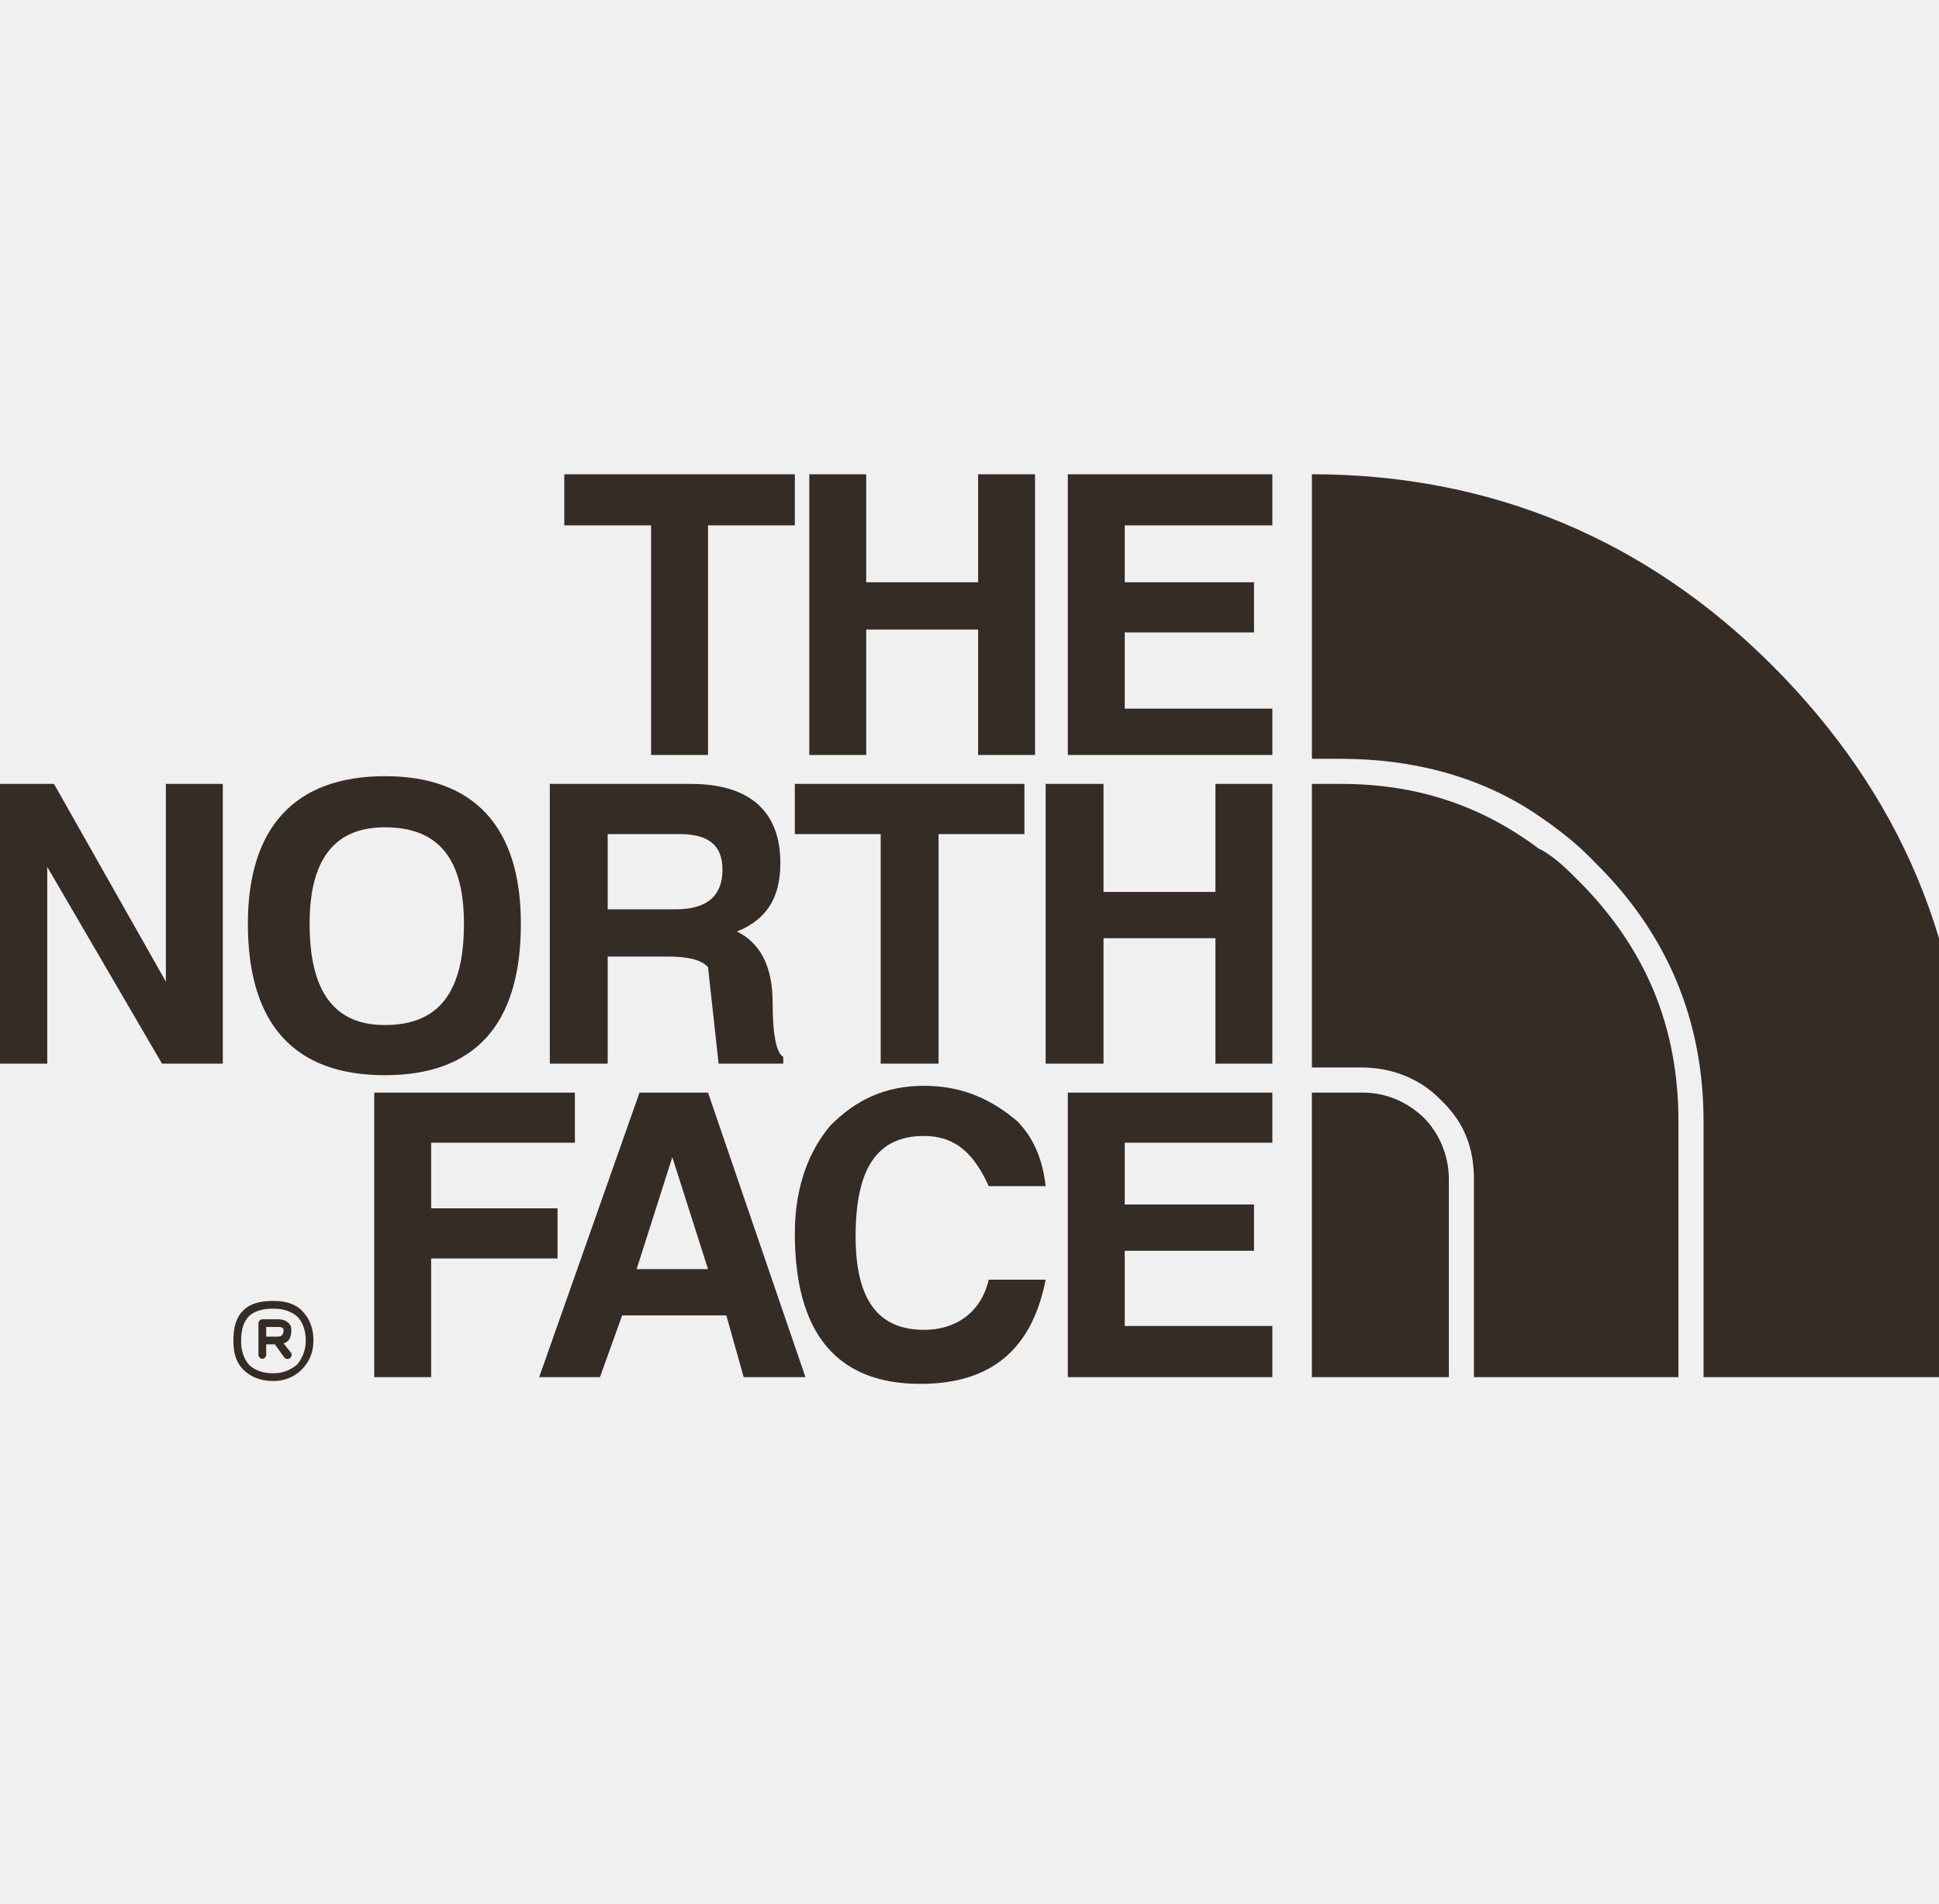
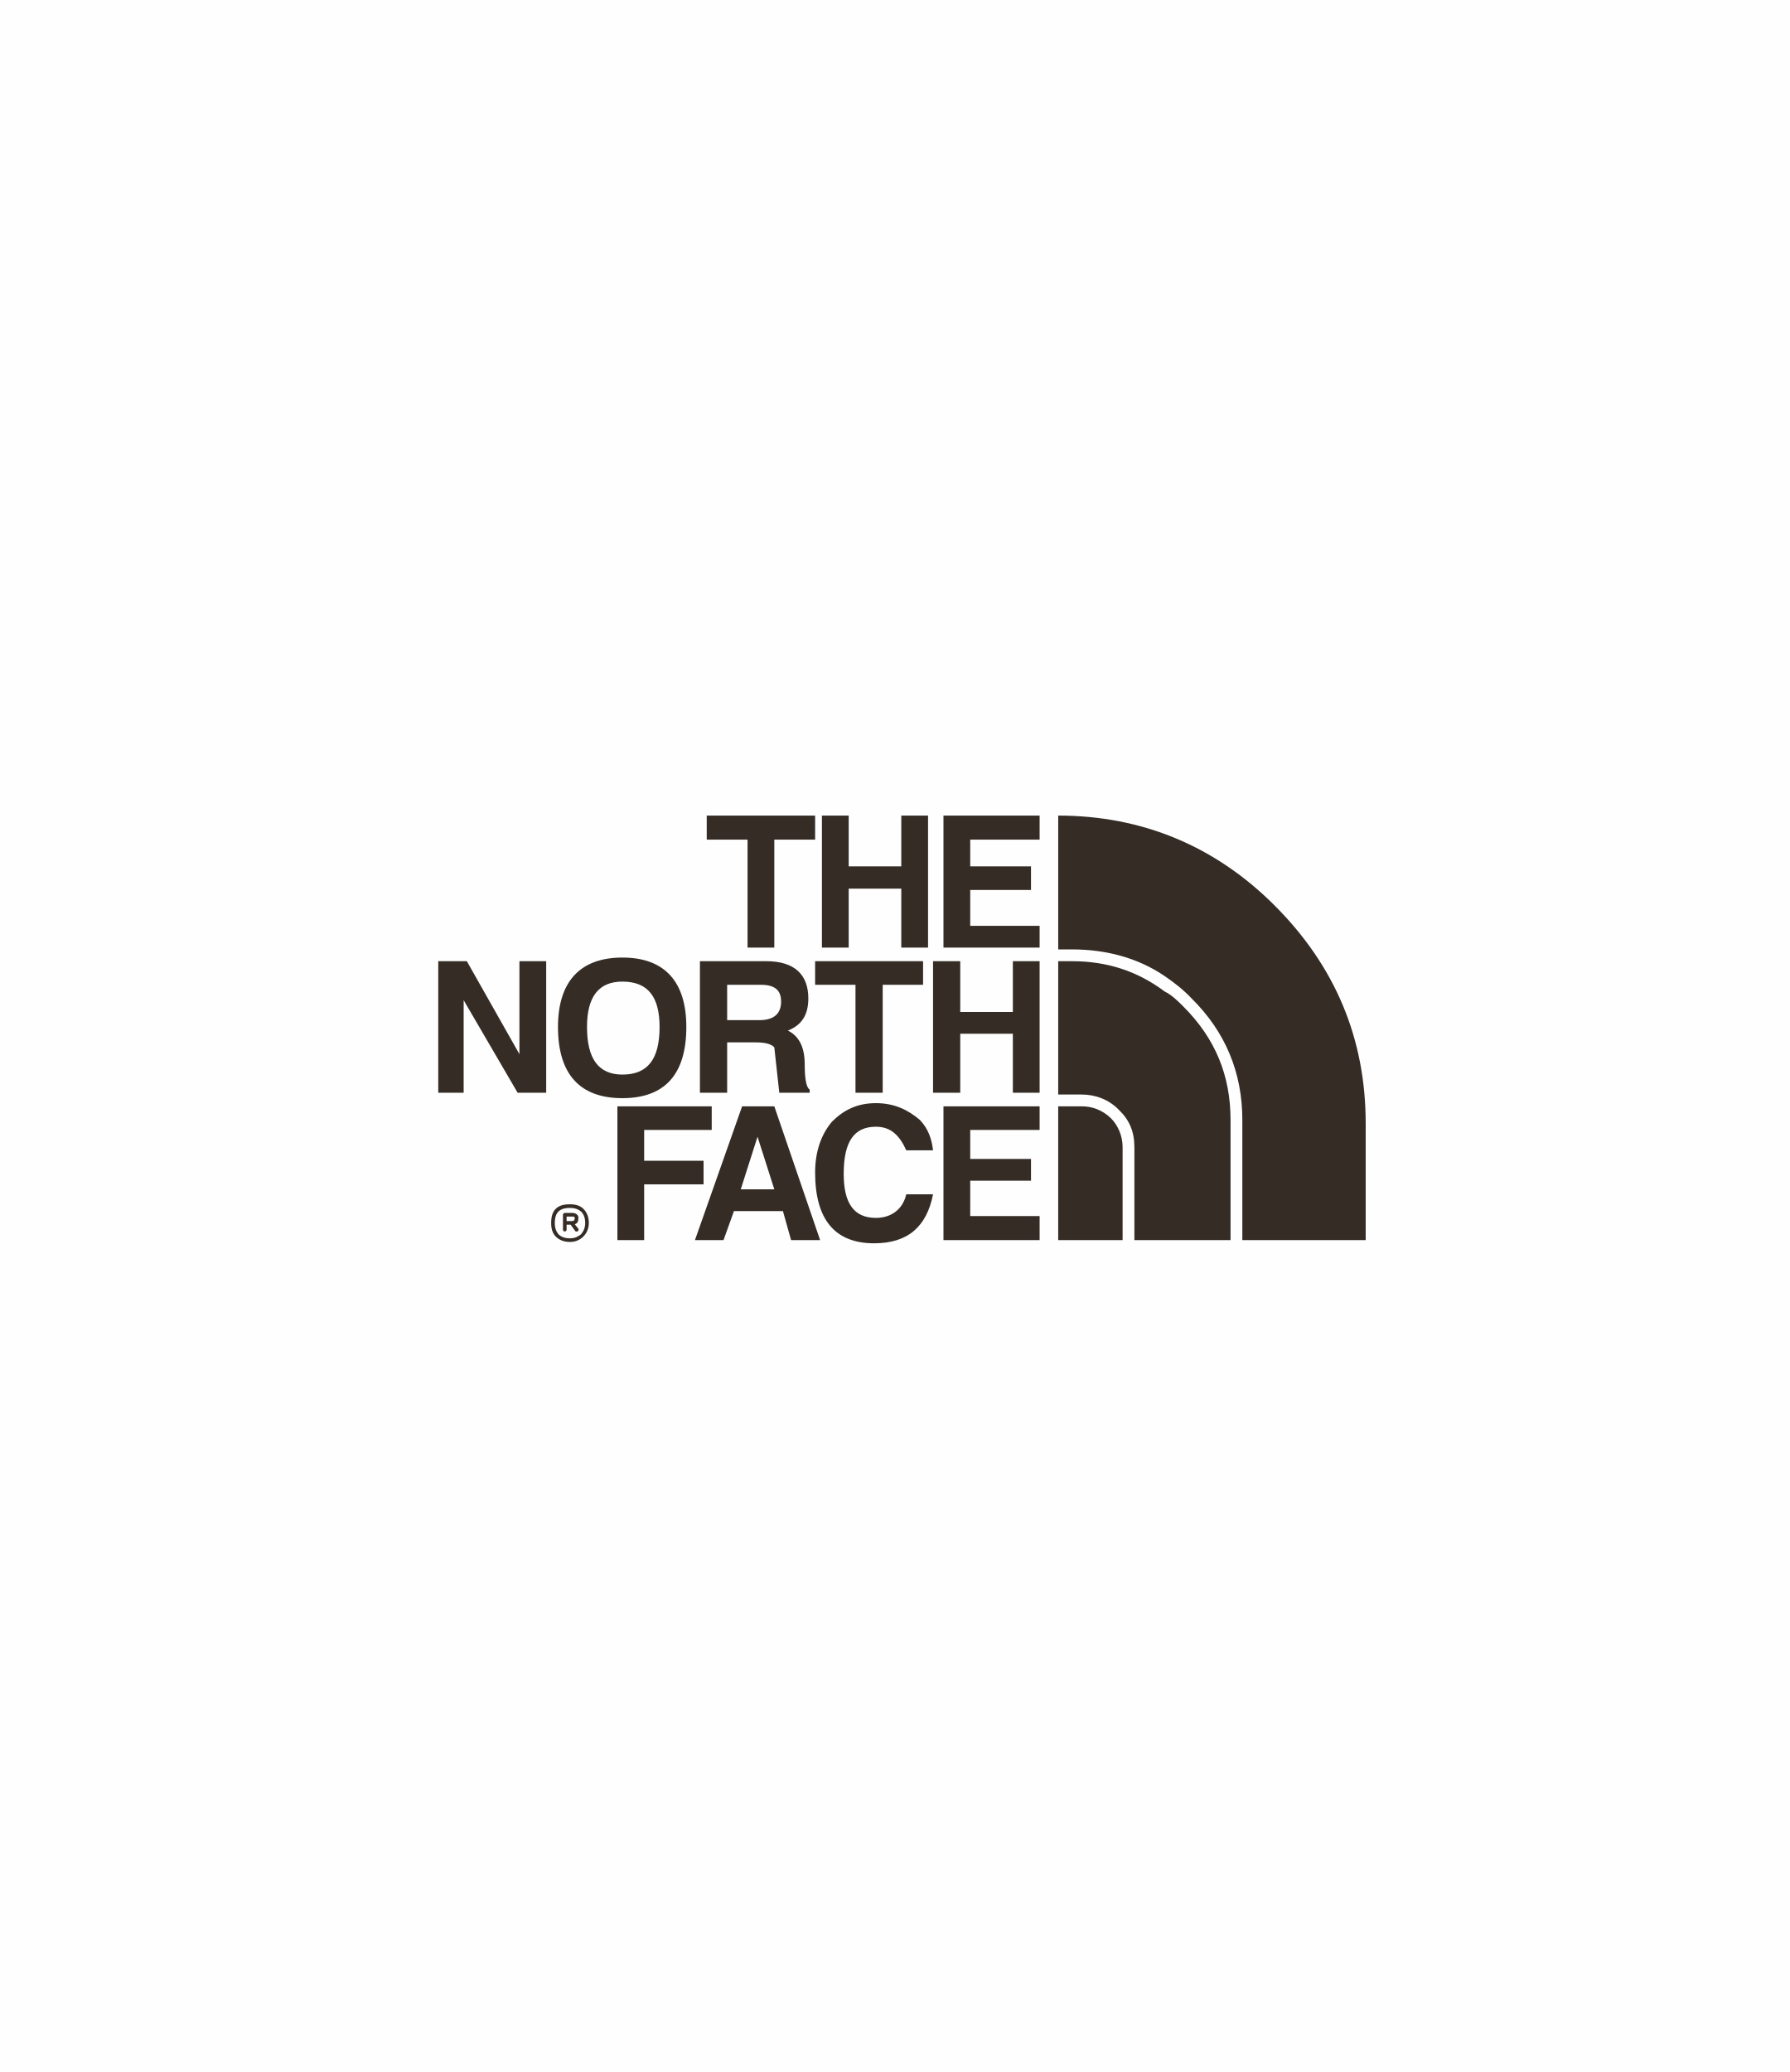
- <svg xmlns="http://www.w3.org/2000/svg" fill="none" viewBox="0 0 220 216">
-   <g clip-path="url(#a)">
-     <path fill-rule="evenodd" clip-rule="evenodd" d="M144.362 59.613v-5.8h-23.207v31.85h23.207v-5.254h-16.749v-8.647h14.668v-5.691h-14.668v-6.458h16.749Zm-6.458 29.333v12.259h-12.699V88.946h-6.564v31.743h6.564v-14.231h12.699v14.231h6.458V88.946h-6.458Zm6.458 40.714v-5.688h-23.207v32.285h23.207v-5.798h-16.749v-8.539h14.668v-5.252h-14.668v-7.008h16.749Zm-26.927-75.847h-6.457V66.07H98.281V53.813h-6.457v31.85h6.457V71.434h12.697v14.229h6.457v-31.85Zm-53.412 0v5.8h9.851v26.05h6.458v-26.05h9.85v-5.8H64.023ZM43.666 88.07c-10.18 0-15.542 5.8-15.542 16.746 0 11.492 5.363 17.183 15.542 17.183 10.178 0 15.432-5.691 15.432-17.183 0-10.945-5.254-16.746-15.432-16.746Zm-8.538 16.746c0-7.334 2.846-10.945 8.538-10.945 6.129 0 8.975 3.611 8.975 10.945 0 7.772-2.846 11.492-8.975 11.492-5.692 0-8.538-3.72-8.538-11.492ZM18.82 88.947v22.437L6.124 88.946H-.771v31.743h6.129v-22.33l13.024 22.33h6.896V88.946H18.82Zm30.1 48.158v-7.445h16.307v-5.688H42.462v32.285h6.457v-13.461h14.338v-5.691H48.92Zm67.313-42.467v-5.692h-26.05v5.692h9.74v26.051h6.567V94.638h9.743Zm-40.389 13.901c2.08 0 3.721.327 4.488 1.203l1.204 10.947h7.333v-.767c-.766-.439-1.204-2.408-1.204-6.13 0-4.486-1.642-6.896-4.05-8.1 3.284-1.313 4.925-3.721 4.925-7.77 0-5.692-3.283-8.976-10.178-8.976h-15.98v31.743h6.567v-12.15h6.895Zm-6.895-5.364v-8.537h8.1c3.283 0 4.924 1.204 4.924 4.05 0 2.845-1.641 4.487-5.253 4.487h-7.771Zm11.383 20.797H72.56l-11.383 32.285h6.895l2.518-7.003h11.82l1.97 7.003h7.005l-11.054-32.285Zm-4.05 7.33 4.05 12.7h-8.1l4.05-12.7Zm35.901 3.284h6.458c-.33-2.844-1.206-5.252-3.177-7.333-2.844-2.408-6.128-4.05-10.615-4.05-4.488 0-7.771 1.642-10.617 4.489-2.408 2.844-4.05 6.894-4.05 12.258 0 11.383 4.816 17.072 14.229 17.072 8.209 0 12.695-4.05 14.23-11.82h-6.458c-.875 3.72-3.723 5.692-7.334 5.692-5.364 0-7.771-3.61-7.771-10.617 0-7.66 2.407-11.383 7.771-11.383 3.611 0 5.693 2.081 7.334 5.692Zm-81.214 21.235h.11-.11Zm.11 0c1.094 0 1.97-.44 2.628-.985a4.13 4.13 0 0 0 .984-2.735c0-1.315-.438-2.191-.984-2.738-.657-.546-1.532-.875-2.628-.875h-.11c-1.313 0-2.189.329-2.736.875-.546.546-.876 1.423-.876 2.738v.106c0 1.096.329 1.972.876 2.629.547.545 1.424.985 2.736.985h.11Zm-.11.875c-1.532 0-2.627-.545-3.393-1.315-.766-.766-1.094-1.859-1.094-3.174v-.106c0-1.535.328-2.628 1.094-3.393.766-.766 1.861-1.096 3.393-1.096h.11c1.313 0 2.408.33 3.174 1.096s1.313 1.859 1.313 3.393c0 1.423-.547 2.514-1.313 3.28a4.429 4.429 0 0 1-3.174 1.315h-.11Zm.438-5.034h.11c.437 0 .656-.221.656-.767v-.109s-.11 0-.11-.109c-.109-.11-.328-.11-.656-.11h-1.204v1.096h1.204v-.001Zm.766.766.876 1.096c.11.217 0 .436-.11.546-.218.22-.547.109-.656 0l-1.095-1.533h-.985v1.203c0 .22-.219.439-.438.439s-.438-.22-.438-.439v-3.611c0-.22.22-.436.438-.436h1.752c.437 0 .875.106 1.094.327.11.109.219.109.219.22.219.221.219.437.219.657 0 .874-.22 1.31-.876 1.531Zm116.675-98.615c20.359 0 37.979 7.442 52.208 21.67 14.666 14.667 22.001 32.179 22.001 52.645v28.129h-29.771v-29.004c0-11.38-4.049-21.232-12.258-29.332-1.972-2.08-4.05-3.721-6.458-5.363-6.567-4.487-14.338-6.458-22.437-6.458h-3.284V53.813h-.001Zm41.59 102.444h-23.204V133.82c0-3.72-1.202-6.567-3.72-8.975-2.408-2.515-5.691-3.72-8.975-3.72h-5.691V88.946h3.283c8.536 0 15.869 2.408 22.438 7.333 1.642.767 3.283 2.408 4.486 3.612 7.772 7.773 11.383 16.748 11.383 27.363v29.003Zm-26.048 0h-15.544v-32.285h5.693c2.518 0 4.926.873 7.004 2.844 1.641 1.642 2.847 4.159 2.847 7.004v22.437Z" fill="#342C25" />
-   </g>
-   <defs>
-     <clipPath id="a">
-       <path fill="#fff" d="M0 0h220v216H0z" />
-     </clipPath>
-   </defs>
+ <svg xmlns="http://www.w3.org/2000/svg" width="432" height="500" viewBox="0 0 432 500" fill="none">
+   <rect width="432" height="500" fill="#FEFEFE" />
+   <path fill-rule="evenodd" clip-rule="evenodd" d="M250.903 202.613V196.812H227.696V228.663H250.903V223.409H234.154V214.762H248.822V209.071H234.154V202.613H250.903ZM244.445 231.946V244.205H231.746V231.946H225.182V263.689H231.746V249.458H244.445V263.689H250.903V231.946H244.445ZM250.903 272.66V266.972H227.696V299.257H250.903V293.459H234.154V284.92H248.822V279.668H234.154V272.66H250.903V272.66ZM223.976 196.812H217.519V209.071H204.823V196.812H198.365V228.663H204.823V214.434H217.519V228.663H223.976V196.812ZM170.564 196.812V202.613H180.415V228.663H186.873V202.613H196.723V196.812H170.564ZM150.207 231.071C140.028 231.071 134.665 236.872 134.665 247.817C134.665 259.309 140.028 265 150.207 265C160.386 265 165.639 259.309 165.639 247.817C165.639 236.872 160.386 231.071 150.207 231.071V231.071ZM141.669 247.817C141.669 240.483 144.515 236.872 150.207 236.872C156.336 236.872 159.182 240.483 159.182 247.817C159.182 255.589 156.336 259.309 150.207 259.309C144.515 259.309 141.669 255.589 141.669 247.817V247.817ZM125.361 231.946V254.384L112.665 231.946H105.77V263.689H111.899V241.359L124.923 263.689H131.819V231.946H125.361ZM155.46 280.105V272.66H171.768V266.972H149.003V299.257H155.46V285.796H169.798V280.105H155.46ZM222.774 237.638V231.946H196.723V237.638H206.464V263.689H213.031V237.638H222.774ZM182.385 251.539C184.465 251.539 186.106 251.866 186.873 252.742L188.077 263.689H195.41V262.922C194.644 262.483 194.206 260.514 194.206 256.792C194.206 252.306 192.564 249.896 190.156 248.692C193.44 247.379 195.081 244.971 195.081 240.921C195.081 235.23 191.798 231.946 184.902 231.946H168.923V263.689H175.49V251.539H182.385V251.539ZM175.49 246.175V237.638H183.589C186.873 237.638 188.514 238.842 188.514 241.687C188.514 244.533 186.873 246.175 183.261 246.175H175.49ZM186.873 266.972H179.102L167.719 299.257H174.614L177.131 292.254H188.952L190.922 299.257H197.927L186.873 266.972V266.972ZM182.823 274.302L186.873 287.002H178.773L182.823 274.302ZM218.724 277.586H225.182C224.852 274.742 223.976 272.334 222.005 270.253C219.161 267.845 215.877 266.203 211.39 266.203C206.902 266.203 203.619 267.845 200.773 270.692C198.365 273.536 196.723 277.586 196.723 282.95C196.723 294.333 201.539 300.022 210.952 300.022C219.161 300.022 223.647 295.972 225.182 288.202H218.724C217.849 291.922 215.001 293.894 211.39 293.894C206.027 293.894 203.619 290.284 203.619 283.277C203.619 275.617 206.027 271.894 211.39 271.894C215.001 271.894 217.083 273.975 218.724 277.586V277.586ZM137.51 298.821H137.62H137.51ZM137.62 298.821C138.714 298.821 139.59 298.381 140.248 297.836C140.795 297.179 141.232 296.303 141.232 295.101C141.232 293.786 140.794 292.91 140.248 292.363C139.591 291.817 138.716 291.488 137.62 291.488H137.51C136.197 291.488 135.321 291.817 134.774 292.363C134.228 292.909 133.898 293.786 133.898 295.101V295.207C133.898 296.303 134.227 297.179 134.774 297.836C135.321 298.381 136.198 298.821 137.51 298.821H137.62ZM137.51 299.696C135.978 299.696 134.883 299.151 134.117 298.381C133.351 297.615 133.023 296.522 133.023 295.207V295.101C133.023 293.566 133.351 292.473 134.117 291.708C134.883 290.942 135.978 290.612 137.51 290.612H137.62C138.933 290.612 140.028 290.942 140.794 291.708C141.56 292.474 142.107 293.567 142.107 295.101C142.107 296.524 141.56 297.615 140.794 298.381C140.379 298.8 139.884 299.133 139.339 299.358C138.794 299.584 138.21 299.699 137.62 299.696H137.51V299.696ZM137.948 294.662H138.058C138.495 294.662 138.714 294.441 138.714 293.895V293.786C138.714 293.786 138.605 293.786 138.605 293.677C138.495 293.567 138.276 293.567 137.948 293.567H136.744V294.663H137.948V294.662V294.662ZM138.714 295.428L139.59 296.524C139.699 296.741 139.59 296.96 139.48 297.07C139.261 297.29 138.933 297.179 138.824 297.07L137.729 295.537H136.744V296.74C136.744 296.96 136.525 297.179 136.306 297.179C136.087 297.179 135.869 296.959 135.869 296.74V293.129C135.869 292.909 136.087 292.693 136.306 292.693H138.058C138.495 292.693 138.933 292.799 139.152 293.02C139.261 293.129 139.371 293.129 139.371 293.24C139.59 293.461 139.59 293.677 139.59 293.897C139.59 294.771 139.371 295.207 138.714 295.428ZM255.389 196.812C275.748 196.812 293.368 204.255 307.597 218.484C322.263 233.15 329.598 250.662 329.598 271.128V299.257H299.827V270.253C299.827 258.873 295.778 249.021 287.569 240.921C285.597 238.842 283.519 237.2 281.111 235.558C274.544 231.071 266.773 229.101 258.674 229.101H255.39V196.812H255.389V196.812ZM296.979 299.257H273.775V276.82C273.775 273.1 272.573 270.253 270.055 267.845C267.647 265.33 264.364 264.125 261.08 264.125H255.389V231.946H258.672C267.208 231.946 274.541 234.354 281.11 239.279C282.752 240.046 284.393 241.687 285.596 242.891C293.368 250.664 296.979 259.639 296.979 270.254V299.257V299.257ZM270.931 299.257H255.387V266.972H261.08C263.598 266.972 266.006 267.845 268.084 269.816C269.725 271.458 270.931 273.975 270.931 276.82V299.257V299.257Z" fill="#342C25" />
</svg>
